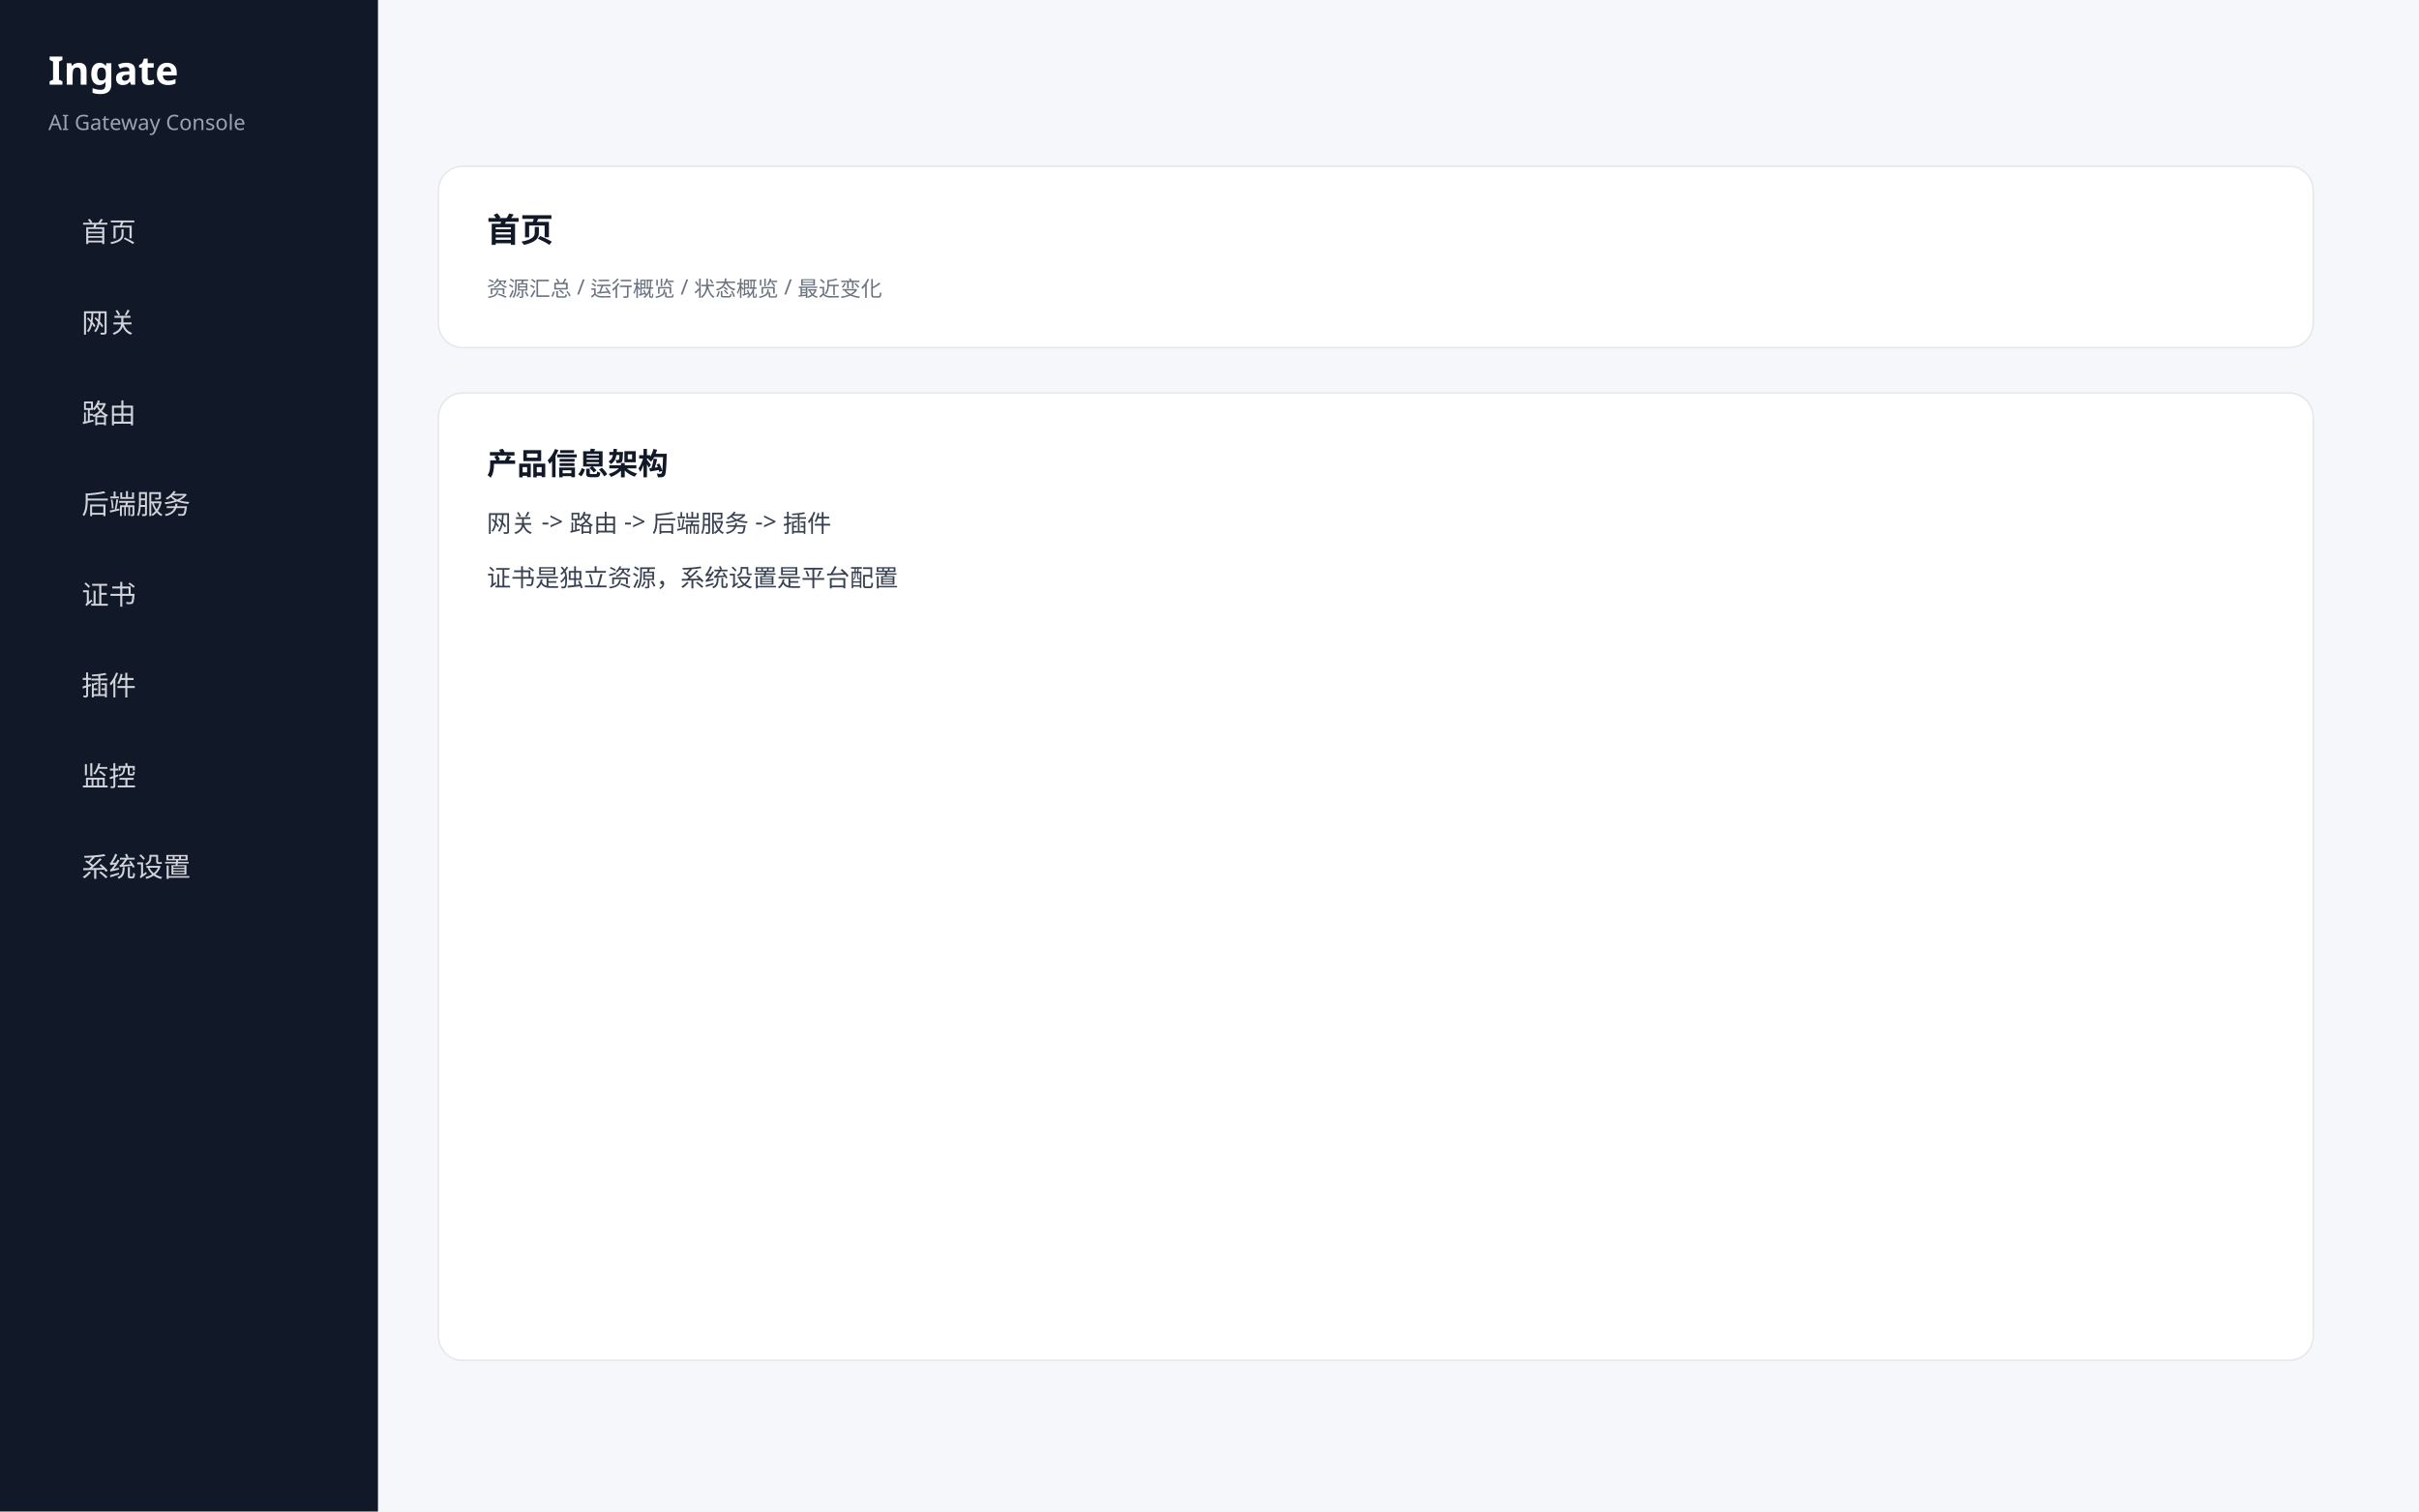
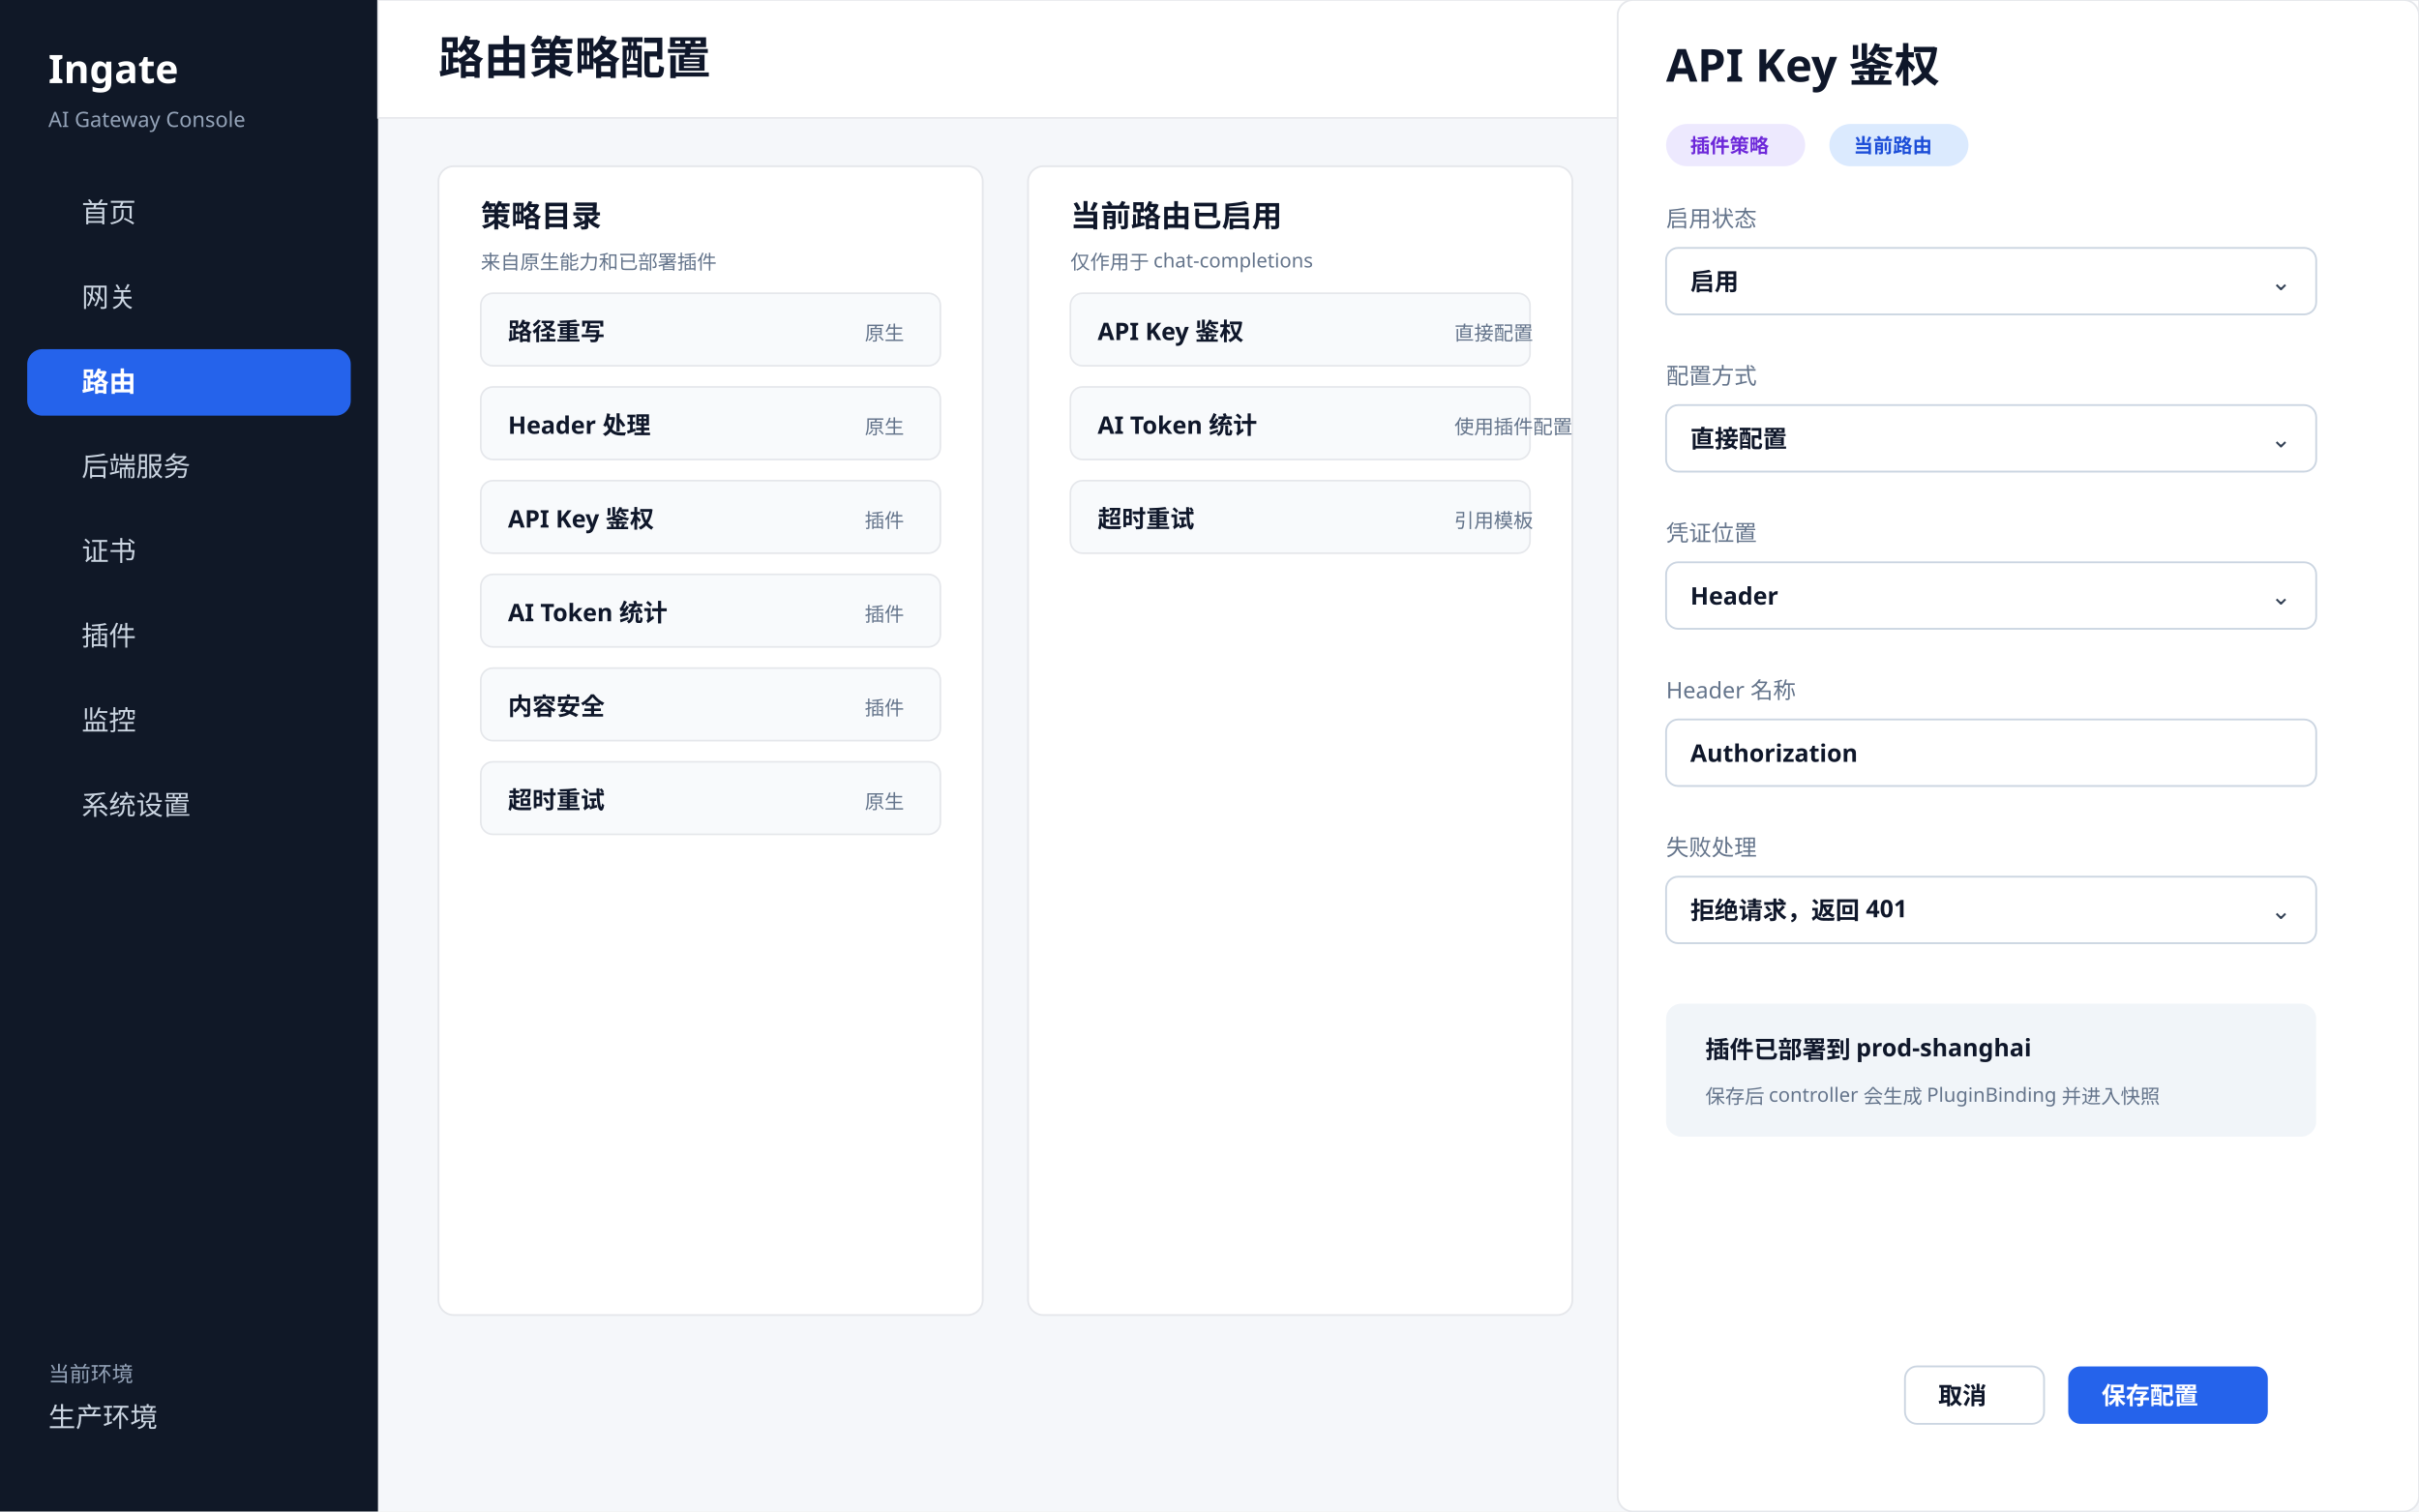
- <svg xmlns="http://www.w3.org/2000/svg" width="1600" height="1000" viewBox="0 0 1600 1000">
-   <rect width="1600" height="1000" fill="#f5f7fa" />
-   <rect x="0" y="0" width="250" height="1000" fill="#111827" />
-   <text x="32" y="56" fill="#fff" font-family="PingFang SC, sans-serif" font-size="26" font-weight="700">Ingate</text>
-   <text x="32" y="86" fill="#9ca3af" font-family="PingFang SC, sans-serif" font-size="14">AI Gateway Console</text>
-   <text x="54" y="160" fill="#d1d5db" font-family="PingFang SC, sans-serif" font-size="18" font-weight="500">首页</text>
-   <text x="54" y="220" fill="#d1d5db" font-family="PingFang SC, sans-serif" font-size="18" font-weight="500">网关</text>
-   <text x="54" y="280" fill="#d1d5db" font-family="PingFang SC, sans-serif" font-size="18" font-weight="500">路由</text>
-   <text x="54" y="340" fill="#d1d5db" font-family="PingFang SC, sans-serif" font-size="18" font-weight="500">后端服务</text>
-   <text x="54" y="400" fill="#d1d5db" font-family="PingFang SC, sans-serif" font-size="18" font-weight="500">证书</text>
-   <text x="54" y="460" fill="#d1d5db" font-family="PingFang SC, sans-serif" font-size="18" font-weight="500">插件</text>
-   <text x="54" y="520" fill="#d1d5db" font-family="PingFang SC, sans-serif" font-size="18" font-weight="500">监控</text>
-   <text x="54" y="580" fill="#d1d5db" font-family="PingFang SC, sans-serif" font-size="18" font-weight="500">系统设置</text>
-   <rect x="290" y="110" width="1240" height="120" rx="16" fill="#fff" stroke="#e5e7eb" />
-   <text x="322" y="160" fill="#111827" font-family="PingFang SC, sans-serif" font-size="22" font-weight="700">首页</text>
-   <text x="322" y="196" fill="#6b7280" font-family="PingFang SC, sans-serif" font-size="14">资源汇总 / 运行概览 / 状态概览 / 最近变化</text>
-   <rect x="290" y="260" width="1240" height="640" rx="16" fill="#fff" stroke="#e5e7eb" />
-   <text x="322" y="314" fill="#111827" font-family="PingFang SC, sans-serif" font-size="20" font-weight="700">产品信息架构</text>
-   <text x="322" y="352" fill="#374151" font-family="PingFang SC, sans-serif" font-size="16">网关 -&gt; 路由 -&gt; 后端服务 -&gt; 插件</text>
-   <text x="322" y="388" fill="#374151" font-family="PingFang SC, sans-serif" font-size="16">证书是独立资源，系统设置是平台配置</text>
+ <svg xmlns="http://www.w3.org/2000/svg" width="1600" height="1000" viewBox="0 0 1600 1000" fill="none">
+   <defs>
+     <style>
+       .page{fill:#f5f7fa}.sidebar{fill:#101827}.sidebar-active{fill:#2563eb}.topbar{fill:#fff;stroke:#e5e7eb}
+       .card{fill:#fff;stroke:#e5e7eb;stroke-width:1.2}.panel{fill:#f8fafc;stroke:#e5e7eb;stroke-width:1.1}.input{fill:#fff;stroke:#cbd5e1;stroke-width:1.2}
+       .ghost{fill:#fff;stroke:#cbd5e1;stroke-width:1.2}.button{fill:#2563eb}.table-head{fill:#f8fafc}.line{stroke:#e5e7eb}.strong-line{stroke:#93c5fd;stroke-width:2.4}
+       .brand{font:800 26px "PingFang SC","Hiragino Sans GB","Microsoft YaHei",sans-serif;fill:#fff}
+       .title{font:700 30px "PingFang SC","Hiragino Sans GB","Microsoft YaHei",sans-serif;fill:#0f172a}
+       .section{font:700 20px "PingFang SC","Hiragino Sans GB","Microsoft YaHei",sans-serif;fill:#0f172a}
+       .label{font:500 15px "PingFang SC","Hiragino Sans GB","Microsoft YaHei",sans-serif;fill:#64748b}
+       .body{font:400 16px "PingFang SC","Hiragino Sans GB","Microsoft YaHei",sans-serif;fill:#334155}
+       .body-strong{font:600 16px "PingFang SC","Hiragino Sans GB","Microsoft YaHei",sans-serif;fill:#0f172a}
+       .small{font:400 13px "PingFang SC","Hiragino Sans GB","Microsoft YaHei",sans-serif;fill:#64748b}
+       .metric{font:800 30px "PingFang SC","Hiragino Sans GB","Microsoft YaHei",sans-serif;fill:#0f172a}
+       .sidebar-text{font:500 18px "PingFang SC","Hiragino Sans GB","Microsoft YaHei",sans-serif;fill:#cbd5e1}
+       .sidebar-active-text{font:700 18px "PingFang SC","Hiragino Sans GB","Microsoft YaHei",sans-serif;fill:#fff}
+       .sidebar-muted{font:400 14px "PingFang SC","Hiragino Sans GB","Microsoft YaHei",sans-serif;fill:#94a3b8}
+       .button-text{font:700 16px "PingFang SC","Hiragino Sans GB","Microsoft YaHei",sans-serif;fill:#fff}
+       .placeholder{font:400 15px "PingFang SC","Hiragino Sans GB","Microsoft YaHei",sans-serif;fill:#94a3b8}
+       .required{fill:#ef4444}.help{fill:#2563eb}
+       .chip-blue{fill:#dbeafe}.chip-green{fill:#dcfce7}.chip-orange{fill:#ffedd5}.chip-purple{fill:#ede9fe}.chip-gray{fill:#f1f5f9}.chip-red{fill:#fee2e2}
+       .chip-text-blue{font:700 13px "PingFang SC","Hiragino Sans GB","Microsoft YaHei",sans-serif;fill:#1d4ed8}
+       .chip-text-green{font:700 13px "PingFang SC","Hiragino Sans GB","Microsoft YaHei",sans-serif;fill:#15803d}
+       .chip-text-orange{font:700 13px "PingFang SC","Hiragino Sans GB","Microsoft YaHei",sans-serif;fill:#c2410c}
+       .chip-text-purple{font:700 13px "PingFang SC","Hiragino Sans GB","Microsoft YaHei",sans-serif;fill:#6d28d9}
+       .chip-text-gray{font:700 13px "PingFang SC","Hiragino Sans GB","Microsoft YaHei",sans-serif;fill:#475569}
+       .chip-text-red{font:700 13px "PingFang SC","Hiragino Sans GB","Microsoft YaHei",sans-serif;fill:#b91c1c}
+     </style>
+   </defs>
+   <rect x="0" y="0" width="1600" height="1000" rx="0" class="page" />
+   <rect x="0" y="0" width="250" height="1000" rx="0" class="sidebar" />
+   <text x="32" y="55" class="brand">Ingate</text>
+   <text x="32" y="84" class="sidebar-muted">AI Gateway Console</text>
+   <text x="54" y="147" class="sidebar-text">首页</text>
+   <text x="54" y="203" class="sidebar-text">网关</text>
+   <rect x="18" y="231" width="214" height="44" rx="10" class="sidebar-active" />
+   <text x="54" y="259" class="sidebar-active-text">路由</text>
+   <text x="54" y="315" class="sidebar-text">后端服务</text>
+   <text x="54" y="371" class="sidebar-text">证书</text>
+   <text x="54" y="427" class="sidebar-text">插件</text>
+   <text x="54" y="483" class="sidebar-text">监控</text>
+   <text x="54" y="539" class="sidebar-text">系统设置</text>
+   <text x="32" y="914" class="sidebar-muted">当前环境</text>
+   <text x="32" y="944" class="sidebar-text">生产环境</text>
+   <rect x="250" y="0" width="1350" height="78" rx="0" class="topbar" />
+   <text x="290" y="49" class="title">路由策略配置</text>
+   <rect x="290" y="110" width="360" height="760" rx="10" class="card" />
+   <text x="318" y="150" class="section">策略目录</text>
+   <text x="318" y="178" class="small">来自原生能力和已部署插件</text>
+   <rect x="318" y="194" width="304" height="48" rx="8" class="panel" />
+   <text x="336" y="225" class="body-strong">路径重写</text>
+   <text x="572" y="225" class="small">原生</text>
+   <rect x="318" y="256" width="304" height="48" rx="8" class="panel" />
+   <text x="336" y="287" class="body-strong">Header 处理</text>
+   <text x="572" y="287" class="small">原生</text>
+   <rect x="318" y="318" width="304" height="48" rx="8" class="panel" />
+   <text x="336" y="349" class="body-strong">API Key 鉴权</text>
+   <text x="572" y="349" class="small">插件</text>
+   <rect x="318" y="380" width="304" height="48" rx="8" class="panel" />
+   <text x="336" y="411" class="body-strong">AI Token 统计</text>
+   <text x="572" y="411" class="small">插件</text>
+   <rect x="318" y="442" width="304" height="48" rx="8" class="panel" />
+   <text x="336" y="473" class="body-strong">内容安全</text>
+   <text x="572" y="473" class="small">插件</text>
+   <rect x="318" y="504" width="304" height="48" rx="8" class="panel" />
+   <text x="336" y="535" class="body-strong">超时重试</text>
+   <text x="572" y="535" class="small">原生</text>
+   <rect x="680" y="110" width="360" height="760" rx="10" class="card" />
+   <text x="708" y="150" class="section">当前路由已启用</text>
+   <text x="708" y="178" class="small">仅作用于 chat-completions</text>
+   <rect x="708" y="194" width="304" height="48" rx="8" class="panel" />
+   <text x="726" y="225" class="body-strong">API Key 鉴权</text>
+   <text x="962" y="225" class="small">直接配置</text>
+   <rect x="708" y="256" width="304" height="48" rx="8" class="panel" />
+   <text x="726" y="287" class="body-strong">AI Token 统计</text>
+   <text x="962" y="287" class="small">使用插件配置</text>
+   <rect x="708" y="318" width="304" height="48" rx="8" class="panel" />
+   <text x="726" y="349" class="body-strong">超时重试</text>
+   <text x="962" y="349" class="small">引用模板</text>
+   <rect x="1070" y="0" width="530" height="1000" rx="10" class="card" />
+   <text x="1102" y="54" class="title">API Key 鉴权</text>
+   <rect x="1102" y="82" width="92" height="28" rx="14" class="chip-purple" />
+   <text x="1118" y="101" class="chip-text-purple">插件策略</text>
+   <rect x="1210" y="82" width="92" height="28" rx="14" class="chip-blue" />
+   <text x="1226" y="101" class="chip-text-blue">当前路由</text>
+   <text x="1102" y="150" class="label">启用状态</text>
+   <rect x="1102" y="164" width="430" height="44" rx="8" class="input" />
+   <text x="1118" y="192" class="body-strong">启用</text>
+   <text x="1502" y="192" class="body">⌄</text>
+   <text x="1102" y="254" class="label">配置方式</text>
+   <rect x="1102" y="268" width="430" height="44" rx="8" class="input" />
+   <text x="1118" y="296" class="body-strong">直接配置</text>
+   <text x="1502" y="296" class="body">⌄</text>
+   <text x="1102" y="358" class="label">凭证位置</text>
+   <rect x="1102" y="372" width="430" height="44" rx="8" class="input" />
+   <text x="1118" y="400" class="body-strong">Header</text>
+   <text x="1502" y="400" class="body">⌄</text>
+   <text x="1102" y="462" class="label">Header 名称</text>
+   <rect x="1102" y="476" width="430" height="44" rx="8" class="input" />
+   <text x="1118" y="504" class="body-strong">Authorization</text>
+   <text x="1102" y="566" class="label">失败处理</text>
+   <rect x="1102" y="580" width="430" height="44" rx="8" class="input" />
+   <text x="1118" y="608" class="body-strong">拒绝请求，返回 401</text>
+   <text x="1502" y="608" class="body">⌄</text>
+   <rect x="1102" y="664" width="430" height="88" rx="10" class="chip-gray" />
+   <text x="1128" y="700" class="body-strong">插件已部署到 prod-shanghai</text>
+   <text x="1128" y="730" class="small">保存后 controller 会生成 PluginBinding 并进入快照</text>
+   <rect x="1260" y="904" width="92" height="38" rx="8" class="ghost" />
+   <text x="1282" y="929" class="body-strong">取消</text>
+   <rect x="1368" y="904" width="132" height="38" rx="8" class="button" />
+   <text x="1390" y="929" class="button-text">保存配置</text>
</svg>
